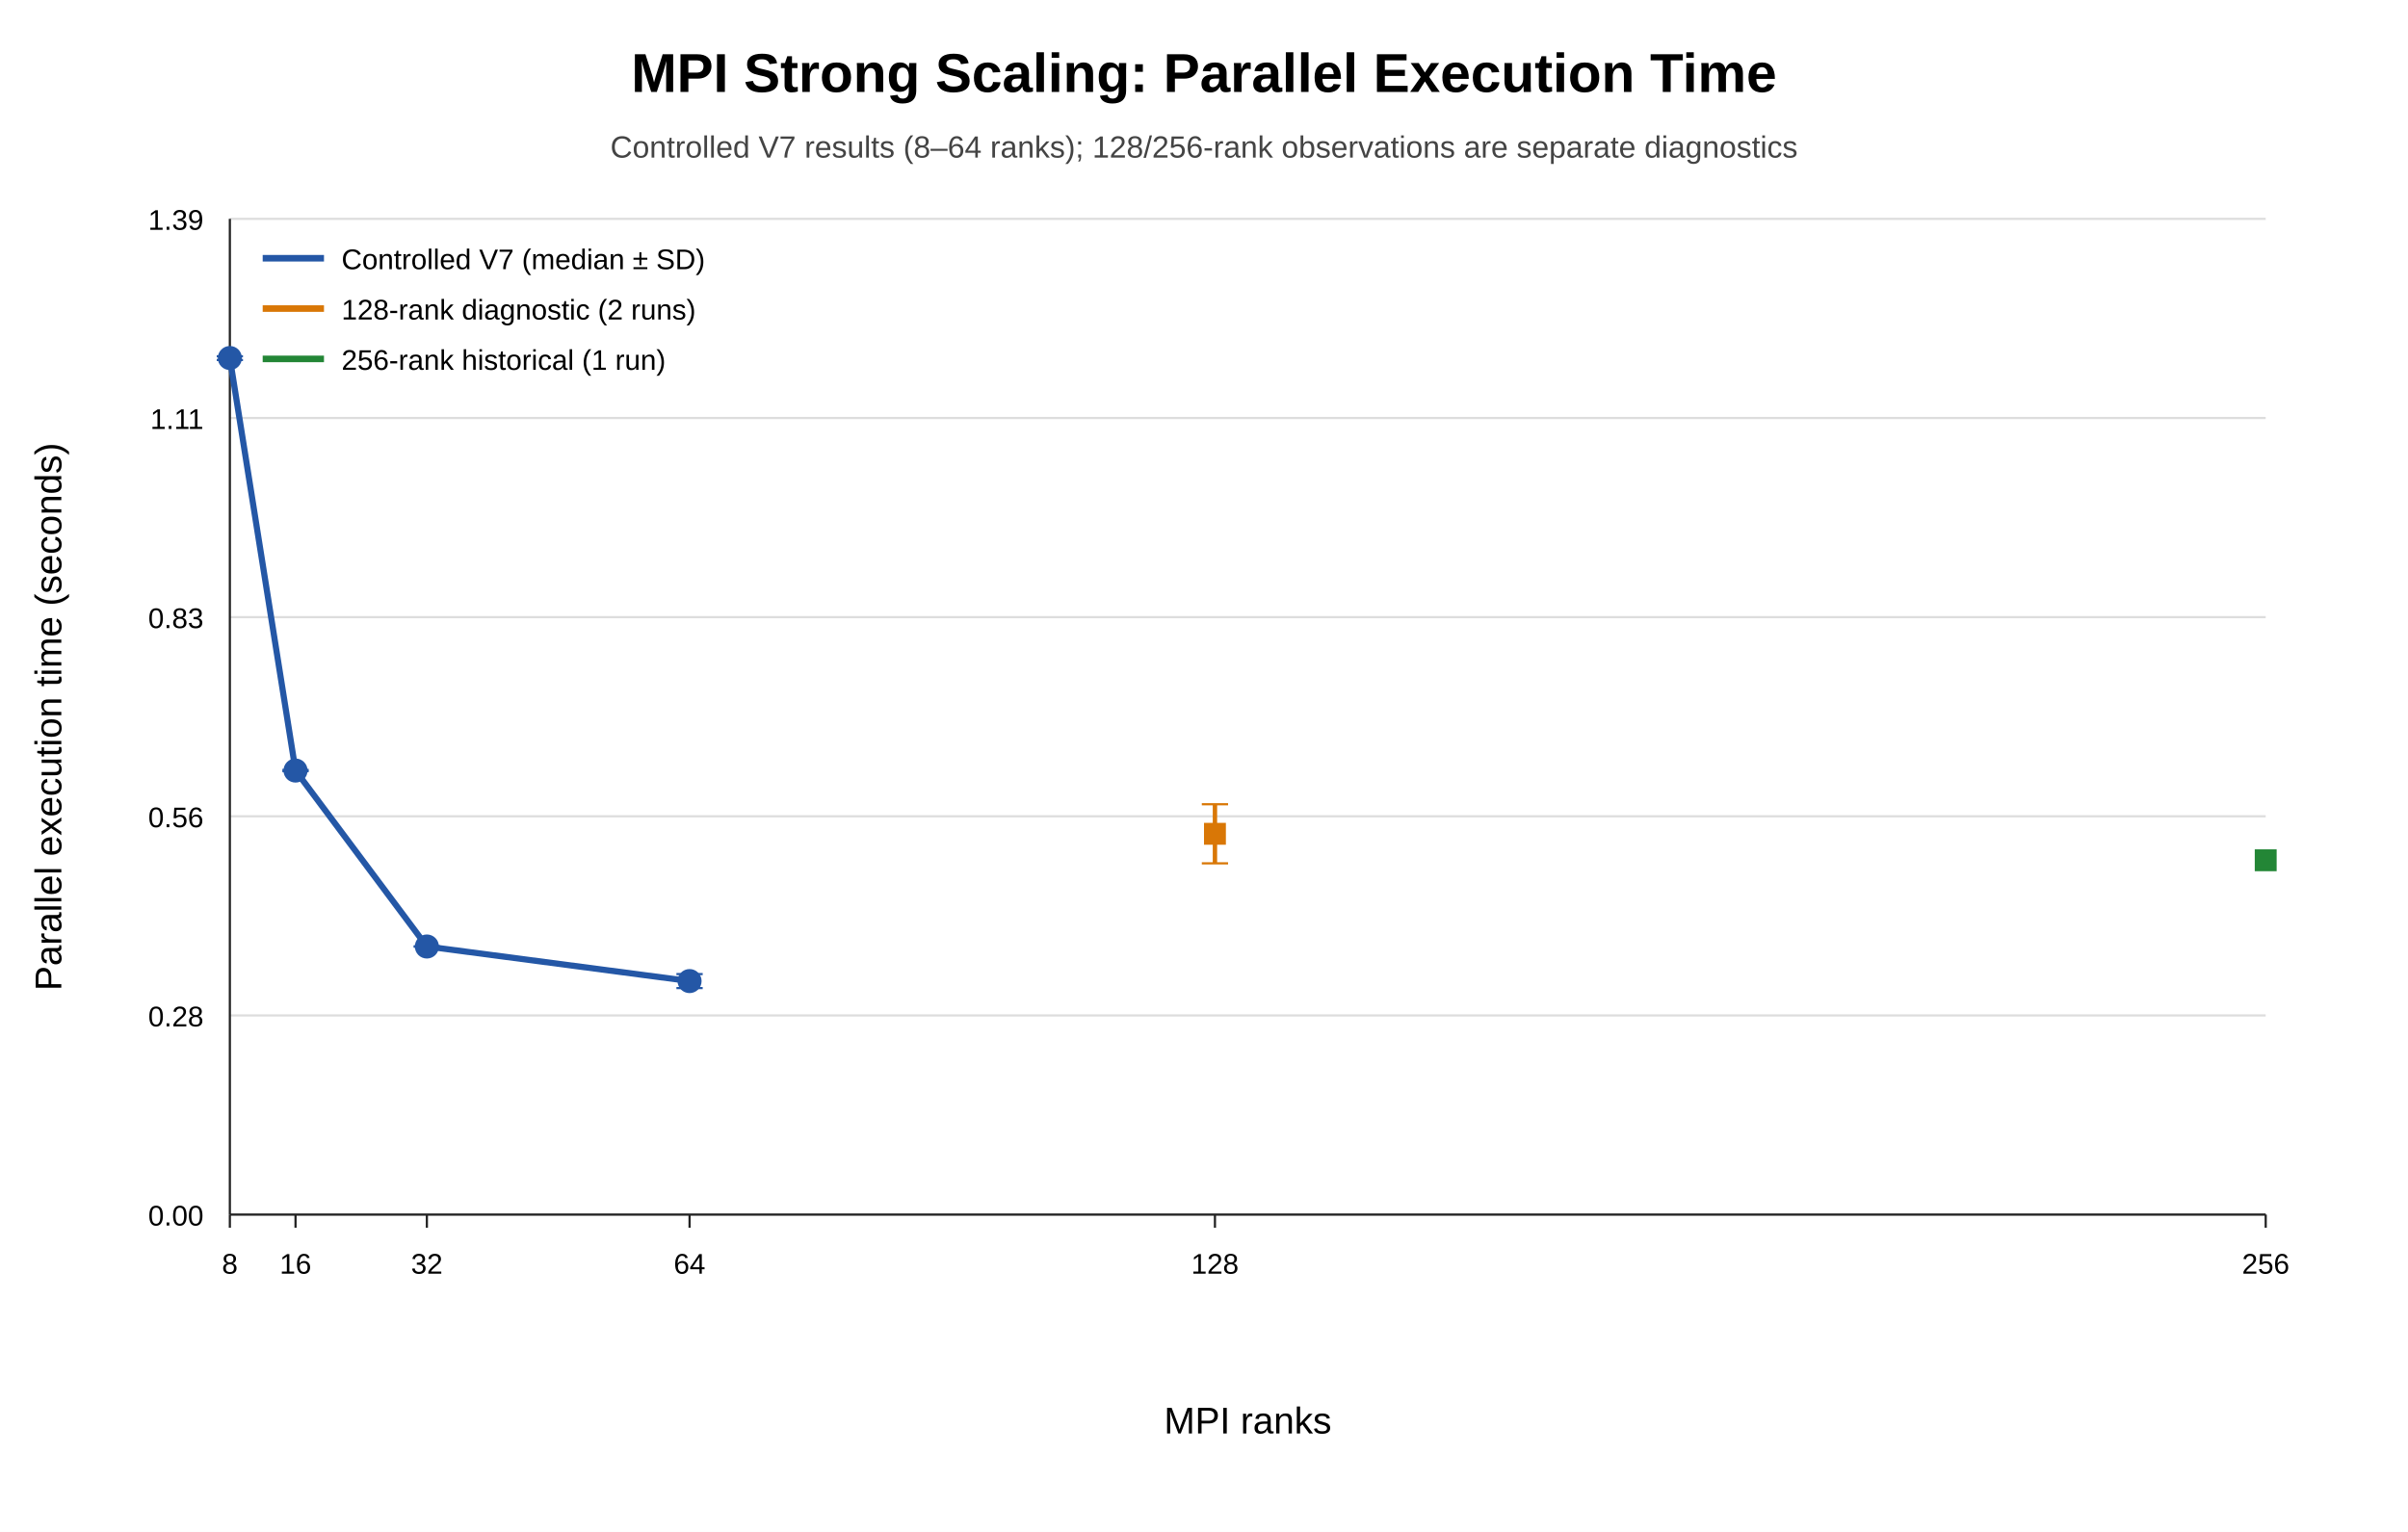
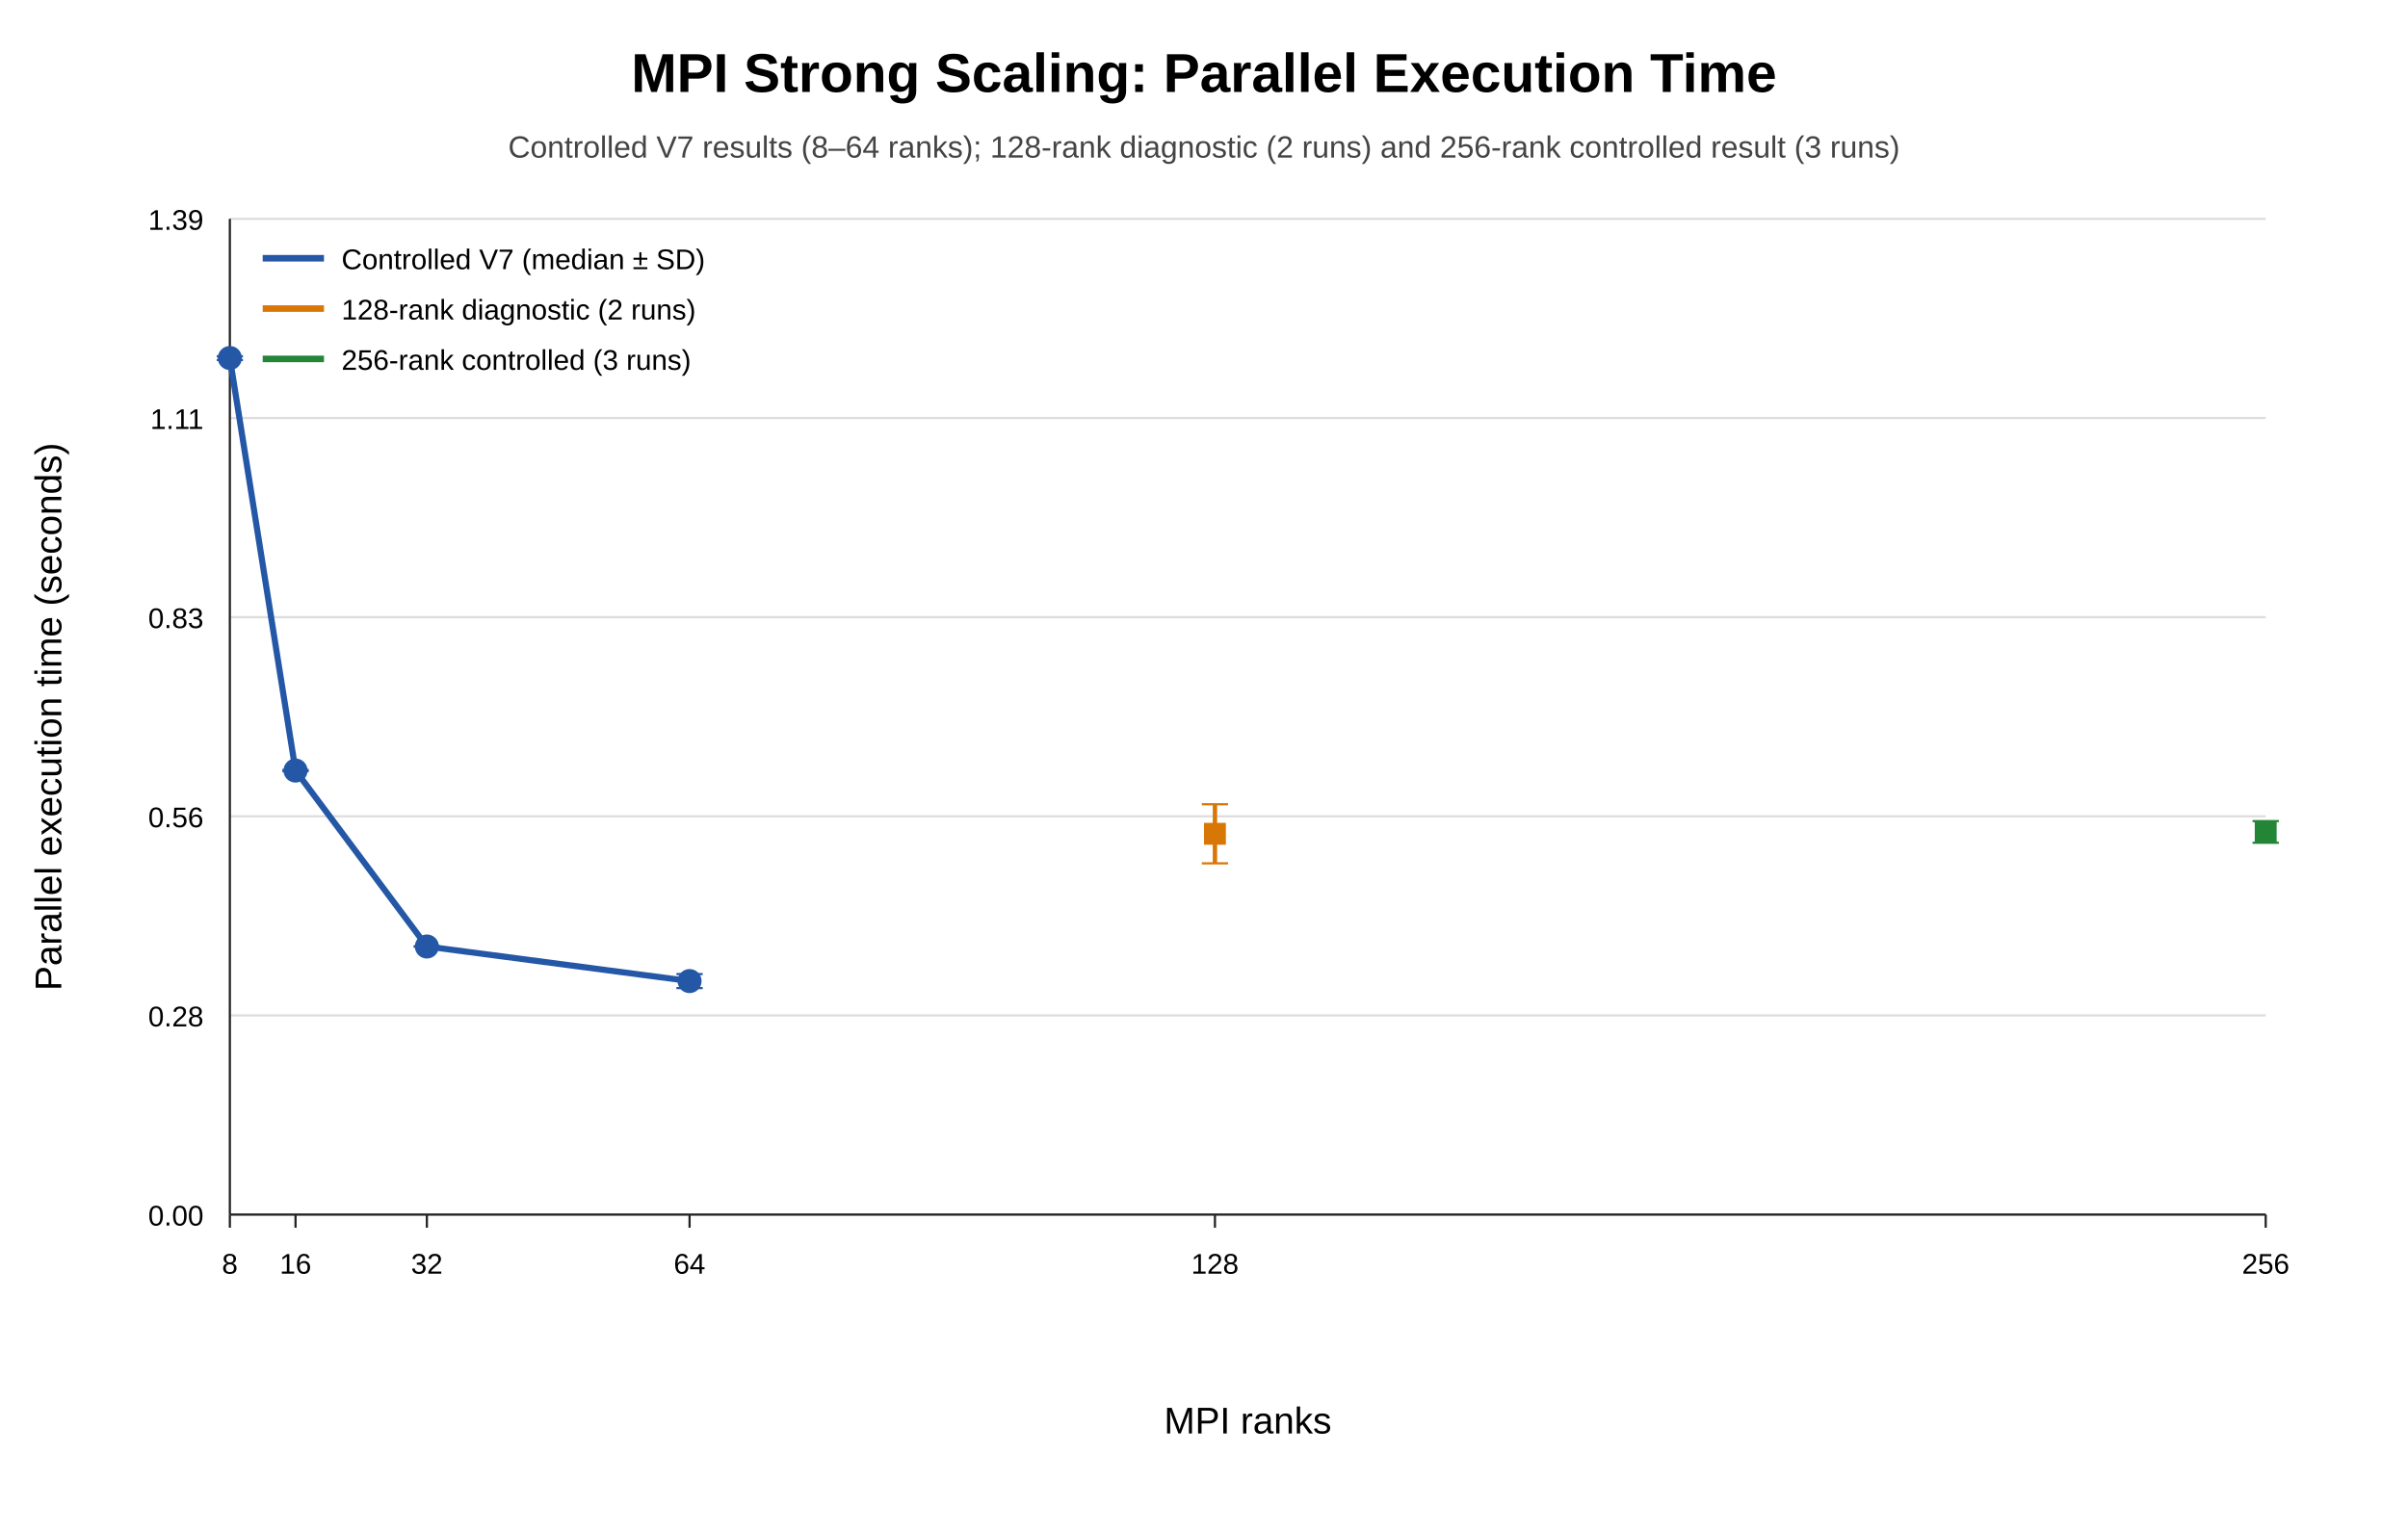
<svg xmlns="http://www.w3.org/2000/svg" width="1100" height="700" viewBox="0 0 1100 700">
  <rect width="100%" height="100%" fill="white" />
  <text x="550.0" y="42" text-anchor="middle" font-family="Arial" font-size="25" font-weight="bold">MPI Strong Scaling: Parallel Execution Time</text>
-   <text x="550.0" y="72" text-anchor="middle" font-family="Arial" font-size="14" fill="#444">Controlled V7 results (8–64 ranks); 128/256-rank observations are separate diagnostics</text>
+   <text x="550.0" y="72" text-anchor="middle" font-family="Arial" font-size="14" fill="#444">Controlled V7 results (8–64 ranks); 128-rank diagnostic (2 runs) and 256-rank controlled result (3 runs)</text>
  <text x="28" y="327.5" transform="rotate(-90 28 327.5)" text-anchor="middle" font-family="Arial" font-size="17">Parallel execution time (seconds)</text>
  <line x1="105" y1="555.0" x2="1035" y2="555.0" stroke="#ddd" />
  <text x="93" y="560.0" text-anchor="end" font-family="Arial" font-size="13">0.00</text>
  <line x1="105" y1="464.0" x2="1035" y2="464.0" stroke="#ddd" />
  <text x="93" y="469.0" text-anchor="end" font-family="Arial" font-size="13">0.28</text>
  <line x1="105" y1="373.0" x2="1035" y2="373.0" stroke="#ddd" />
  <text x="93" y="378.0" text-anchor="end" font-family="Arial" font-size="13">0.56</text>
  <line x1="105" y1="282.0" x2="1035" y2="282.0" stroke="#ddd" />
  <text x="93" y="287.0" text-anchor="end" font-family="Arial" font-size="13">0.83</text>
  <line x1="105" y1="191.0" x2="1035" y2="191.0" stroke="#ddd" />
  <text x="93" y="196.0" text-anchor="end" font-family="Arial" font-size="13">1.11</text>
  <line x1="105" y1="100.0" x2="1035" y2="100.0" stroke="#ddd" />
  <text x="93" y="105.0" text-anchor="end" font-family="Arial" font-size="13">1.39</text>
  <line x1="105" y1="100" x2="105" y2="555" stroke="#222" />
  <line x1="105" y1="555" x2="1035" y2="555" stroke="#222" />
  <line x1="105.0" y1="555" x2="105.0" y2="561" stroke="#222" />
  <text x="105.0" y="582" text-anchor="middle" font-family="Arial" font-size="13">8</text>
  <line x1="135.0" y1="555" x2="135.0" y2="561" stroke="#222" />
  <text x="135.0" y="582" text-anchor="middle" font-family="Arial" font-size="13">16</text>
  <line x1="195.0" y1="555" x2="195.0" y2="561" stroke="#222" />
  <text x="195.0" y="582" text-anchor="middle" font-family="Arial" font-size="13">32</text>
  <line x1="315.0" y1="555" x2="315.0" y2="561" stroke="#222" />
  <text x="315.0" y="582" text-anchor="middle" font-family="Arial" font-size="13">64</text>
  <line x1="555.0" y1="555" x2="555.0" y2="561" stroke="#222" />
  <text x="555.0" y="582" text-anchor="middle" font-family="Arial" font-size="13">128</text>
  <line x1="1035.0" y1="555" x2="1035.0" y2="561" stroke="#222" />
  <text x="1035.0" y="582" text-anchor="middle" font-family="Arial" font-size="13">256</text>
  <polyline points="105.0,163.6 135.0,352.1 195.0,432.5 315.0,448.3" fill="none" stroke="#2457A6" stroke-width="2.8" />
  <line x1="105.0" y1="164.5" x2="105.0" y2="162.8" stroke="#2457A6" stroke-width="2" />
  <line x1="99.0" y1="164.5" x2="111.0" y2="164.5" stroke="#2457A6" />
  <line x1="99.0" y1="162.8" x2="111.0" y2="162.8" stroke="#2457A6" />
  <circle cx="105.0" cy="163.6" r="5.5" fill="#2457A6" />
  <line x1="135.0" y1="352.4" x2="135.0" y2="351.8" stroke="#2457A6" stroke-width="2" />
  <line x1="129.0" y1="352.4" x2="141.0" y2="352.4" stroke="#2457A6" />
  <line x1="129.0" y1="351.8" x2="141.0" y2="351.8" stroke="#2457A6" />
  <circle cx="135.0" cy="352.1" r="5.5" fill="#2457A6" />
  <line x1="195.0" y1="432.6" x2="195.0" y2="432.4" stroke="#2457A6" stroke-width="2" />
  <line x1="189.0" y1="432.6" x2="201.0" y2="432.6" stroke="#2457A6" />
  <line x1="189.0" y1="432.4" x2="201.0" y2="432.4" stroke="#2457A6" />
  <circle cx="195.0" cy="432.5" r="5.5" fill="#2457A6" />
  <line x1="315.0" y1="451.5" x2="315.0" y2="445.1" stroke="#2457A6" stroke-width="2" />
  <line x1="309.0" y1="451.5" x2="321.0" y2="451.5" stroke="#2457A6" />
  <line x1="309.0" y1="445.1" x2="321.0" y2="445.1" stroke="#2457A6" />
  <circle cx="315.0" cy="448.3" r="5.5" fill="#2457A6" />
  <line x1="555.0" y1="394.5" x2="555.0" y2="367.5" stroke="#D97706" stroke-width="2" />
  <line x1="549.0" y1="394.5" x2="561.0" y2="394.5" stroke="#D97706" />
  <line x1="549.0" y1="367.5" x2="561.0" y2="367.5" stroke="#D97706" />
  <rect x="550.0" y="376.0" width="10" height="10" fill="#D97706" />
-   <rect x="1030.0" y="388.1" width="10" height="10" fill="#238636" />
+   <line x1="1035.0" y1="385.1" x2="1035.0" y2="375.2" stroke="#238636" stroke-width="2" />
+   <line x1="1029.0" y1="385.1" x2="1041.0" y2="385.1" stroke="#238636" />
+   <line x1="1029.0" y1="375.2" x2="1041.0" y2="375.2" stroke="#238636" />
+   <rect x="1030.0" y="375.2" width="10" height="10" fill="#238636" />
  <line x1="120" y1="118" x2="148" y2="118" stroke="#2457A6" stroke-width="3" />
  <text x="156" y="123" font-family="Arial" font-size="13">Controlled V7 (median ± SD)</text>
  <line x1="120" y1="141" x2="148" y2="141" stroke="#D97706" stroke-width="3" />
  <text x="156" y="146" font-family="Arial" font-size="13">128-rank diagnostic (2 runs)</text>
  <line x1="120" y1="164" x2="148" y2="164" stroke="#238636" stroke-width="3" />
-   <text x="156" y="169" font-family="Arial" font-size="13">256-rank historical (1 run)</text>
+   <text x="156" y="169" font-family="Arial" font-size="13">256-rank controlled (3 runs)</text>
  <text x="570.0" y="655" text-anchor="middle" font-family="Arial" font-size="17">MPI ranks</text>
</svg>
